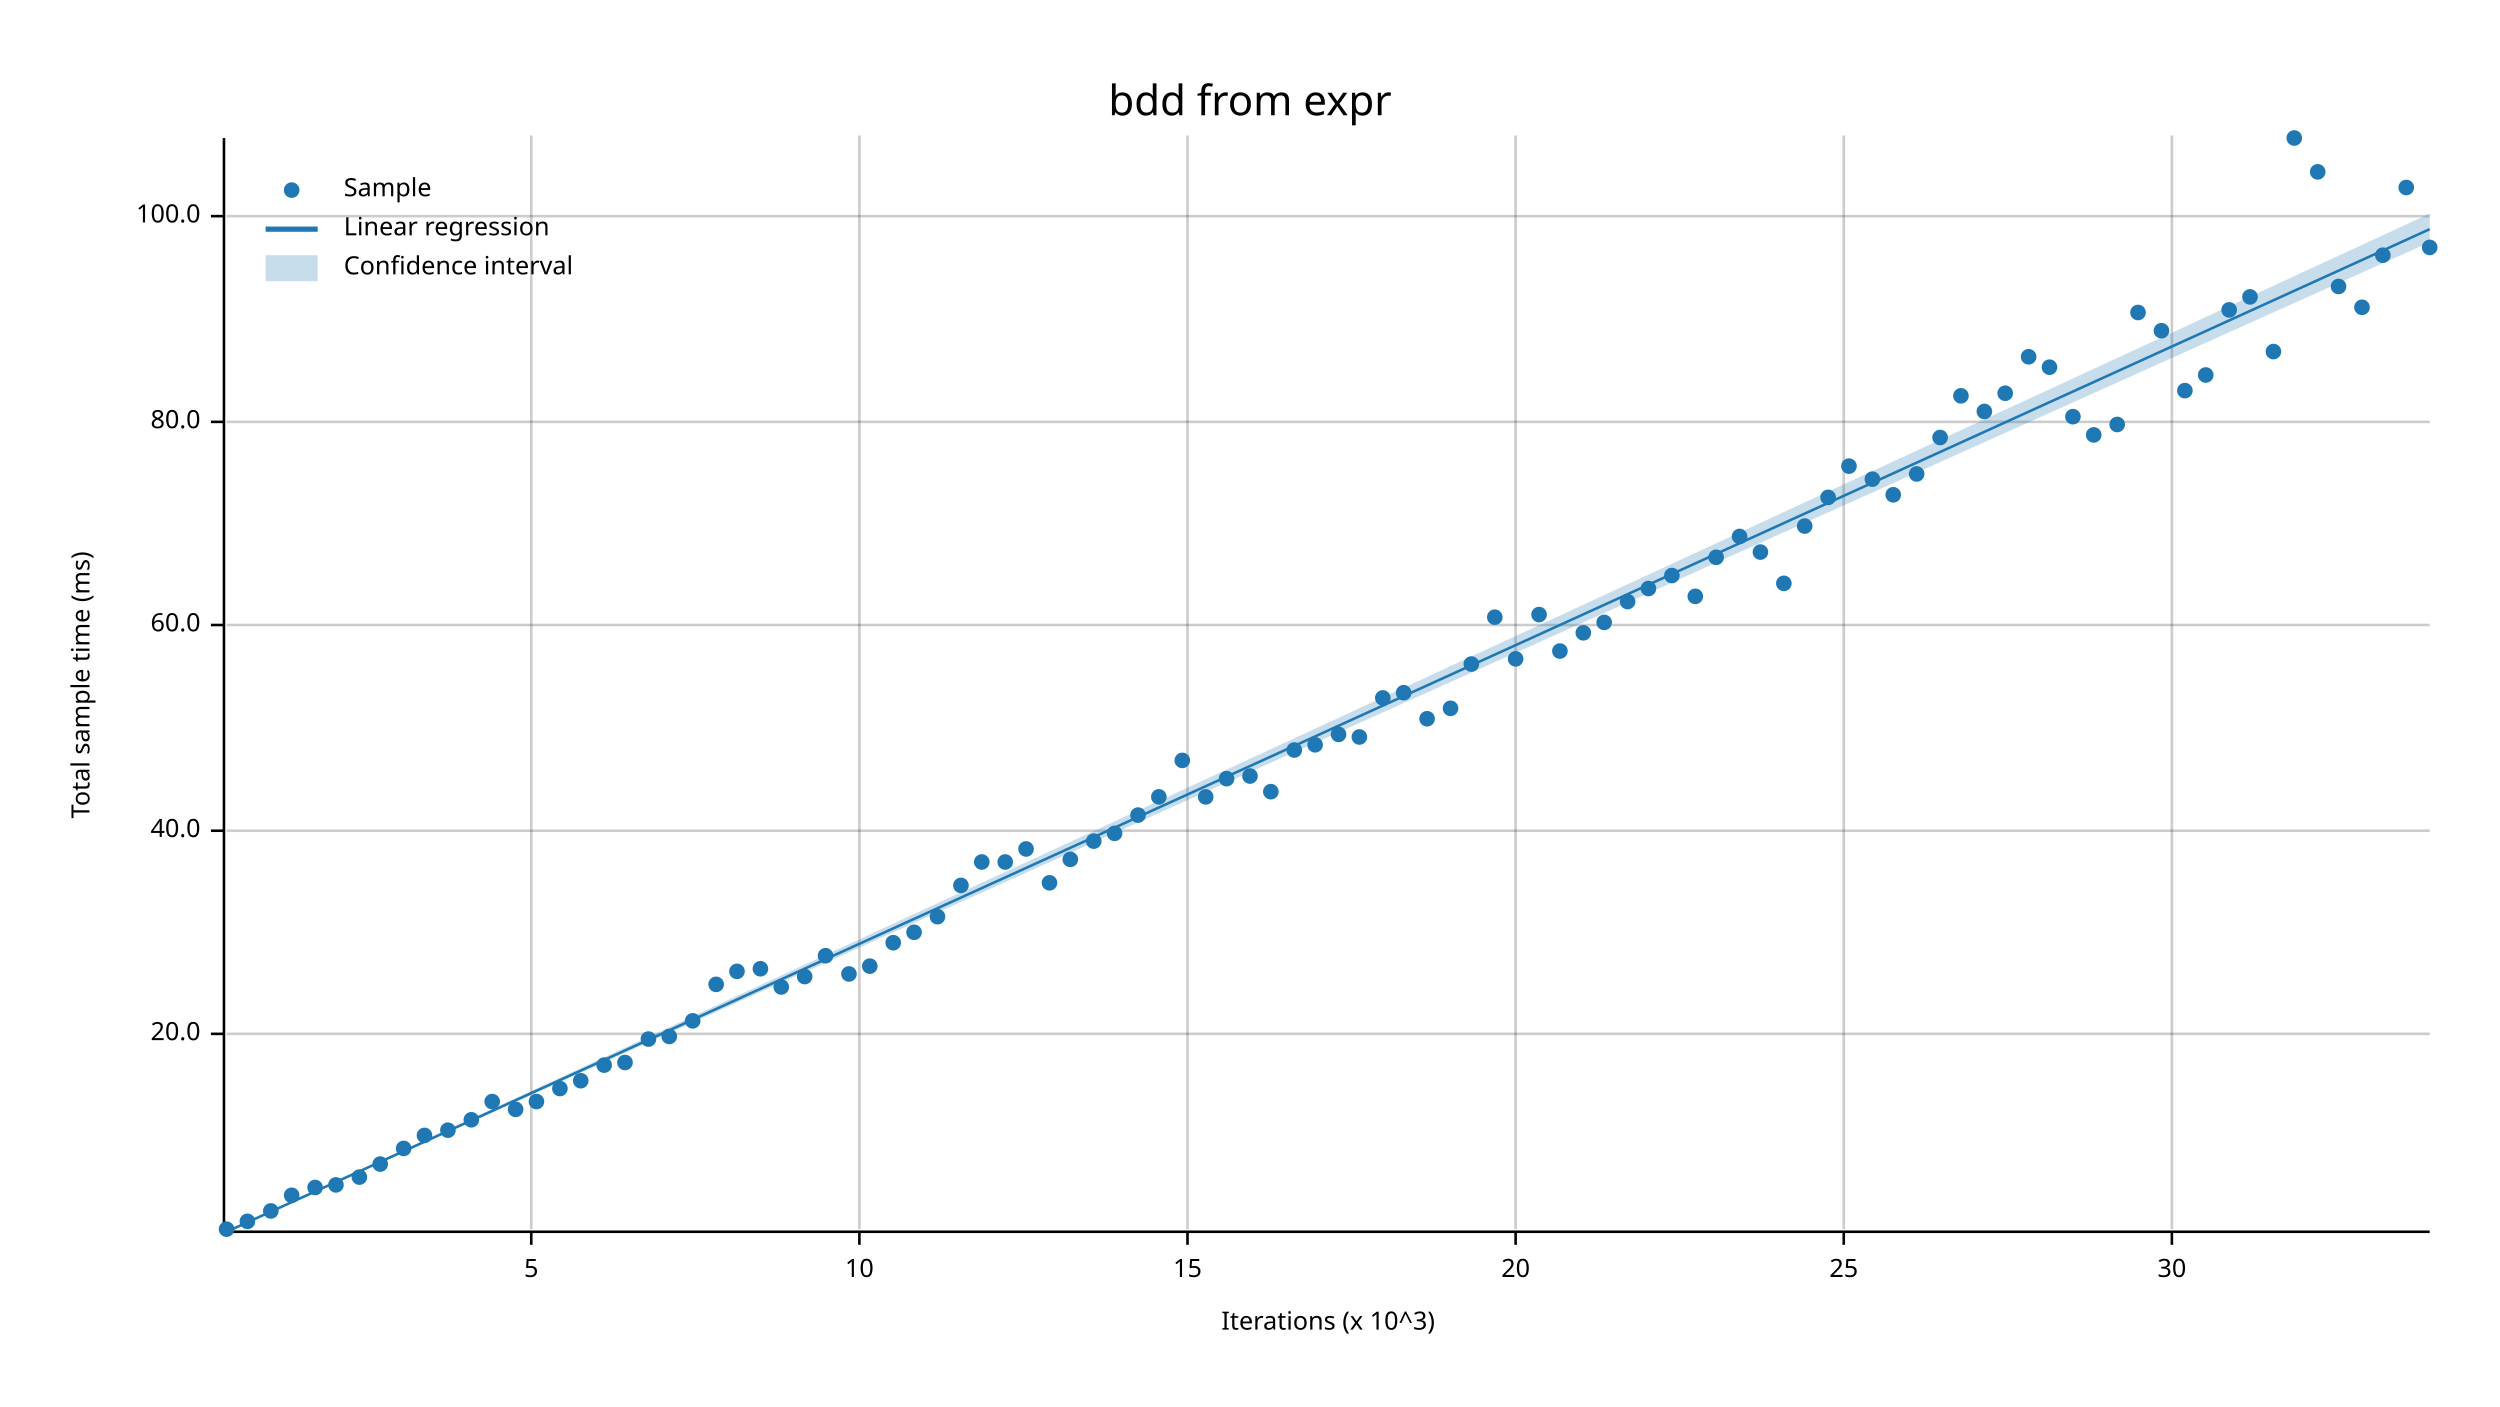
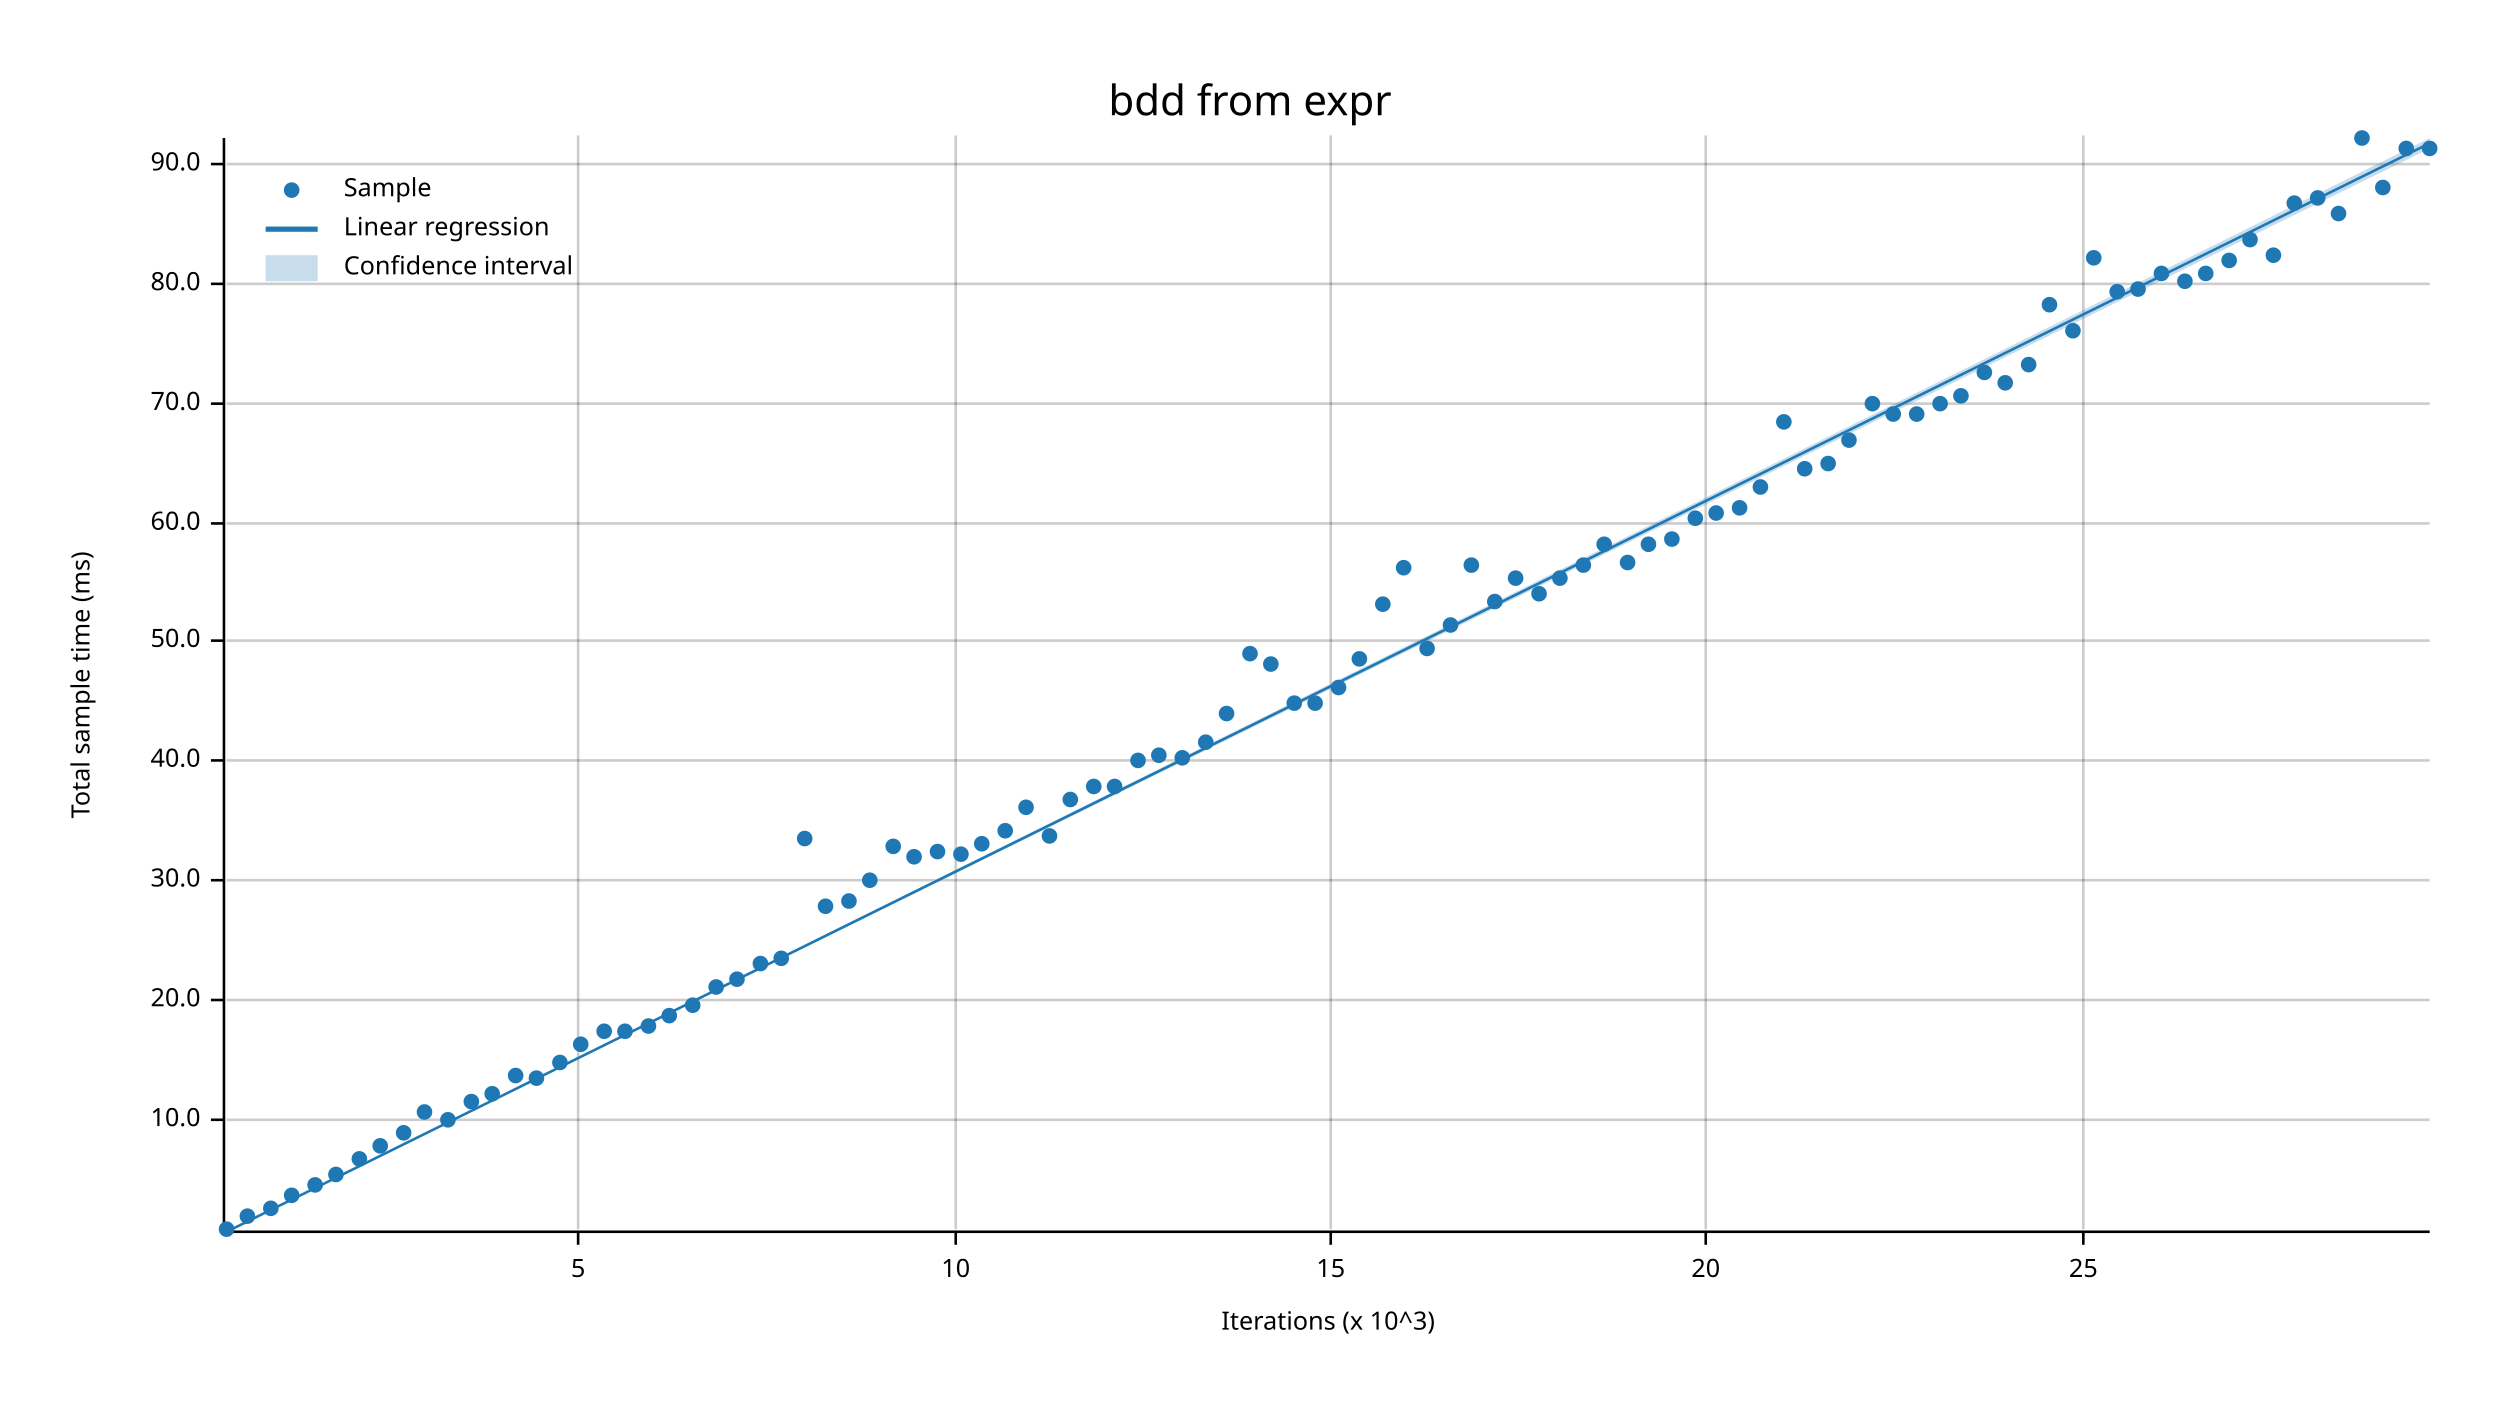
<svg xmlns="http://www.w3.org/2000/svg" width="960" height="540" viewBox="0 0 960 540">
  <text x="480" y="32" dy="0.76em" text-anchor="middle" font-family="sans-serif" font-size="16.129" opacity="1" fill="#000000">
bdd from expr
</text>
  <text x="27" y="263" dy="0.76em" text-anchor="middle" font-family="sans-serif" font-size="9.677" opacity="1" fill="#000000" transform="rotate(270, 27, 263)">
Total sample time (ms)
</text>
  <text x="510" y="513" dy="-0.5ex" text-anchor="middle" font-family="sans-serif" font-size="9.677" opacity="1" fill="#000000">
Iterations (x 10^3)
</text>
-   <line opacity="0.2" stroke="#000000" stroke-width="1" x1="204" y1="472" x2="204" y2="52" />
-   <line opacity="0.2" stroke="#000000" stroke-width="1" x1="330" y1="472" x2="330" y2="52" />
-   <line opacity="0.2" stroke="#000000" stroke-width="1" x1="456" y1="472" x2="456" y2="52" />
-   <line opacity="0.2" stroke="#000000" stroke-width="1" x1="582" y1="472" x2="582" y2="52" />
-   <line opacity="0.2" stroke="#000000" stroke-width="1" x1="708" y1="472" x2="708" y2="52" />
-   <line opacity="0.2" stroke="#000000" stroke-width="1" x1="834" y1="472" x2="834" y2="52" />
-   <line opacity="0.2" stroke="#000000" stroke-width="1" x1="87" y1="397" x2="933" y2="397" />
-   <line opacity="0.2" stroke="#000000" stroke-width="1" x1="87" y1="319" x2="933" y2="319" />
-   <line opacity="0.2" stroke="#000000" stroke-width="1" x1="87" y1="240" x2="933" y2="240" />
-   <line opacity="0.2" stroke="#000000" stroke-width="1" x1="87" y1="162" x2="933" y2="162" />
-   <line opacity="0.2" stroke="#000000" stroke-width="1" x1="87" y1="83" x2="933" y2="83" />
+   <line opacity="0.2" stroke="#000000" stroke-width="1" x1="222" y1="472" x2="222" y2="52" />
+   <line opacity="0.2" stroke="#000000" stroke-width="1" x1="367" y1="472" x2="367" y2="52" />
+   <line opacity="0.2" stroke="#000000" stroke-width="1" x1="511" y1="472" x2="511" y2="52" />
+   <line opacity="0.2" stroke="#000000" stroke-width="1" x1="655" y1="472" x2="655" y2="52" />
+   <line opacity="0.2" stroke="#000000" stroke-width="1" x1="800" y1="472" x2="800" y2="52" />
+   <line opacity="0.2" stroke="#000000" stroke-width="1" x1="87" y1="430" x2="933" y2="430" />
+   <line opacity="0.2" stroke="#000000" stroke-width="1" x1="87" y1="384" x2="933" y2="384" />
+   <line opacity="0.2" stroke="#000000" stroke-width="1" x1="87" y1="338" x2="933" y2="338" />
+   <line opacity="0.2" stroke="#000000" stroke-width="1" x1="87" y1="292" x2="933" y2="292" />
+   <line opacity="0.2" stroke="#000000" stroke-width="1" x1="87" y1="246" x2="933" y2="246" />
+   <line opacity="0.2" stroke="#000000" stroke-width="1" x1="87" y1="201" x2="933" y2="201" />
+   <line opacity="0.2" stroke="#000000" stroke-width="1" x1="87" y1="155" x2="933" y2="155" />
+   <line opacity="0.2" stroke="#000000" stroke-width="1" x1="87" y1="109" x2="933" y2="109" />
+   <line opacity="0.2" stroke="#000000" stroke-width="1" x1="87" y1="63" x2="933" y2="63" />
  <polyline fill="none" opacity="1" stroke="#000000" stroke-width="1" points="86,53 86,473 " />
-   <text x="77" y="397" dy="0.5ex" text-anchor="end" font-family="sans-serif" font-size="9.677" opacity="1" fill="#000000">
+   <text x="77" y="430" dy="0.5ex" text-anchor="end" font-family="sans-serif" font-size="9.677" opacity="1" fill="#000000">
+ 10.0
+ </text>
+   <polyline fill="none" opacity="1" stroke="#000000" stroke-width="1" points="81,430 86,430 " />
+   <text x="77" y="384" dy="0.5ex" text-anchor="end" font-family="sans-serif" font-size="9.677" opacity="1" fill="#000000">
20.0
</text>
-   <polyline fill="none" opacity="1" stroke="#000000" stroke-width="1" points="81,397 86,397 " />
-   <text x="77" y="319" dy="0.5ex" text-anchor="end" font-family="sans-serif" font-size="9.677" opacity="1" fill="#000000">
+   <polyline fill="none" opacity="1" stroke="#000000" stroke-width="1" points="81,384 86,384 " />
+   <text x="77" y="338" dy="0.5ex" text-anchor="end" font-family="sans-serif" font-size="9.677" opacity="1" fill="#000000">
+ 30.0
+ </text>
+   <polyline fill="none" opacity="1" stroke="#000000" stroke-width="1" points="81,338 86,338 " />
+   <text x="77" y="292" dy="0.5ex" text-anchor="end" font-family="sans-serif" font-size="9.677" opacity="1" fill="#000000">
40.0
</text>
-   <polyline fill="none" opacity="1" stroke="#000000" stroke-width="1" points="81,319 86,319 " />
-   <text x="77" y="240" dy="0.5ex" text-anchor="end" font-family="sans-serif" font-size="9.677" opacity="1" fill="#000000">
+   <polyline fill="none" opacity="1" stroke="#000000" stroke-width="1" points="81,292 86,292 " />
+   <text x="77" y="246" dy="0.5ex" text-anchor="end" font-family="sans-serif" font-size="9.677" opacity="1" fill="#000000">
+ 50.0
+ </text>
+   <polyline fill="none" opacity="1" stroke="#000000" stroke-width="1" points="81,246 86,246 " />
+   <text x="77" y="201" dy="0.5ex" text-anchor="end" font-family="sans-serif" font-size="9.677" opacity="1" fill="#000000">
60.0
</text>
-   <polyline fill="none" opacity="1" stroke="#000000" stroke-width="1" points="81,240 86,240 " />
-   <text x="77" y="162" dy="0.5ex" text-anchor="end" font-family="sans-serif" font-size="9.677" opacity="1" fill="#000000">
+   <polyline fill="none" opacity="1" stroke="#000000" stroke-width="1" points="81,201 86,201 " />
+   <text x="77" y="155" dy="0.5ex" text-anchor="end" font-family="sans-serif" font-size="9.677" opacity="1" fill="#000000">
+ 70.0
+ </text>
+   <polyline fill="none" opacity="1" stroke="#000000" stroke-width="1" points="81,155 86,155 " />
+   <text x="77" y="109" dy="0.5ex" text-anchor="end" font-family="sans-serif" font-size="9.677" opacity="1" fill="#000000">
80.0
</text>
-   <polyline fill="none" opacity="1" stroke="#000000" stroke-width="1" points="81,162 86,162 " />
-   <text x="77" y="83" dy="0.5ex" text-anchor="end" font-family="sans-serif" font-size="9.677" opacity="1" fill="#000000">
- 100.0
+   <polyline fill="none" opacity="1" stroke="#000000" stroke-width="1" points="81,109 86,109 " />
+   <text x="77" y="63" dy="0.5ex" text-anchor="end" font-family="sans-serif" font-size="9.677" opacity="1" fill="#000000">
+ 90.0
</text>
-   <polyline fill="none" opacity="1" stroke="#000000" stroke-width="1" points="81,83 86,83 " />
+   <polyline fill="none" opacity="1" stroke="#000000" stroke-width="1" points="81,63 86,63 " />
  <polyline fill="none" opacity="1" stroke="#000000" stroke-width="1" points="87,473 933,473 " />
-   <text x="204" y="483" dy="0.76em" text-anchor="middle" font-family="sans-serif" font-size="9.677" opacity="1" fill="#000000">
+   <text x="222" y="483" dy="0.76em" text-anchor="middle" font-family="sans-serif" font-size="9.677" opacity="1" fill="#000000">
5
</text>
-   <polyline fill="none" opacity="1" stroke="#000000" stroke-width="1" points="204,473 204,478 " />
-   <text x="330" y="483" dy="0.76em" text-anchor="middle" font-family="sans-serif" font-size="9.677" opacity="1" fill="#000000">
+   <polyline fill="none" opacity="1" stroke="#000000" stroke-width="1" points="222,473 222,478 " />
+   <text x="367" y="483" dy="0.76em" text-anchor="middle" font-family="sans-serif" font-size="9.677" opacity="1" fill="#000000">
10
</text>
-   <polyline fill="none" opacity="1" stroke="#000000" stroke-width="1" points="330,473 330,478 " />
-   <text x="456" y="483" dy="0.76em" text-anchor="middle" font-family="sans-serif" font-size="9.677" opacity="1" fill="#000000">
+   <polyline fill="none" opacity="1" stroke="#000000" stroke-width="1" points="367,473 367,478 " />
+   <text x="511" y="483" dy="0.76em" text-anchor="middle" font-family="sans-serif" font-size="9.677" opacity="1" fill="#000000">
15
</text>
-   <polyline fill="none" opacity="1" stroke="#000000" stroke-width="1" points="456,473 456,478 " />
-   <text x="582" y="483" dy="0.76em" text-anchor="middle" font-family="sans-serif" font-size="9.677" opacity="1" fill="#000000">
+   <polyline fill="none" opacity="1" stroke="#000000" stroke-width="1" points="511,473 511,478 " />
+   <text x="655" y="483" dy="0.76em" text-anchor="middle" font-family="sans-serif" font-size="9.677" opacity="1" fill="#000000">
20
</text>
-   <polyline fill="none" opacity="1" stroke="#000000" stroke-width="1" points="582,473 582,478 " />
-   <text x="708" y="483" dy="0.76em" text-anchor="middle" font-family="sans-serif" font-size="9.677" opacity="1" fill="#000000">
+   <polyline fill="none" opacity="1" stroke="#000000" stroke-width="1" points="655,473 655,478 " />
+   <text x="800" y="483" dy="0.76em" text-anchor="middle" font-family="sans-serif" font-size="9.677" opacity="1" fill="#000000">
25
</text>
-   <polyline fill="none" opacity="1" stroke="#000000" stroke-width="1" points="708,473 708,478 " />
-   <text x="834" y="483" dy="0.76em" text-anchor="middle" font-family="sans-serif" font-size="9.677" opacity="1" fill="#000000">
- 30
- </text>
-   <polyline fill="none" opacity="1" stroke="#000000" stroke-width="1" points="834,473 834,478 " />
+   <polyline fill="none" opacity="1" stroke="#000000" stroke-width="1" points="800,473 800,478 " />
  <circle cx="87" cy="472" r="3" opacity="1" fill="#1F78B4" stroke="none" stroke-width="1" />
-   <circle cx="95" cy="469" r="3" opacity="1" fill="#1F78B4" stroke="none" stroke-width="1" />
-   <circle cx="104" cy="465" r="3" opacity="1" fill="#1F78B4" stroke="none" stroke-width="1" />
+   <circle cx="95" cy="467" r="3" opacity="1" fill="#1F78B4" stroke="none" stroke-width="1" />
+   <circle cx="104" cy="464" r="3" opacity="1" fill="#1F78B4" stroke="none" stroke-width="1" />
  <circle cx="112" cy="459" r="3" opacity="1" fill="#1F78B4" stroke="none" stroke-width="1" />
-   <circle cx="121" cy="456" r="3" opacity="1" fill="#1F78B4" stroke="none" stroke-width="1" />
-   <circle cx="129" cy="455" r="3" opacity="1" fill="#1F78B4" stroke="none" stroke-width="1" />
-   <circle cx="138" cy="452" r="3" opacity="1" fill="#1F78B4" stroke="none" stroke-width="1" />
-   <circle cx="146" cy="447" r="3" opacity="1" fill="#1F78B4" stroke="none" stroke-width="1" />
-   <circle cx="155" cy="441" r="3" opacity="1" fill="#1F78B4" stroke="none" stroke-width="1" />
-   <circle cx="163" cy="436" r="3" opacity="1" fill="#1F78B4" stroke="none" stroke-width="1" />
-   <circle cx="172" cy="434" r="3" opacity="1" fill="#1F78B4" stroke="none" stroke-width="1" />
-   <circle cx="181" cy="430" r="3" opacity="1" fill="#1F78B4" stroke="none" stroke-width="1" />
-   <circle cx="189" cy="423" r="3" opacity="1" fill="#1F78B4" stroke="none" stroke-width="1" />
-   <circle cx="198" cy="426" r="3" opacity="1" fill="#1F78B4" stroke="none" stroke-width="1" />
-   <circle cx="206" cy="423" r="3" opacity="1" fill="#1F78B4" stroke="none" stroke-width="1" />
-   <circle cx="215" cy="418" r="3" opacity="1" fill="#1F78B4" stroke="none" stroke-width="1" />
-   <circle cx="223" cy="415" r="3" opacity="1" fill="#1F78B4" stroke="none" stroke-width="1" />
-   <circle cx="232" cy="409" r="3" opacity="1" fill="#1F78B4" stroke="none" stroke-width="1" />
-   <circle cx="240" cy="408" r="3" opacity="1" fill="#1F78B4" stroke="none" stroke-width="1" />
-   <circle cx="249" cy="399" r="3" opacity="1" fill="#1F78B4" stroke="none" stroke-width="1" />
-   <circle cx="257" cy="398" r="3" opacity="1" fill="#1F78B4" stroke="none" stroke-width="1" />
-   <circle cx="266" cy="392" r="3" opacity="1" fill="#1F78B4" stroke="none" stroke-width="1" />
-   <circle cx="275" cy="378" r="3" opacity="1" fill="#1F78B4" stroke="none" stroke-width="1" />
-   <circle cx="283" cy="373" r="3" opacity="1" fill="#1F78B4" stroke="none" stroke-width="1" />
-   <circle cx="292" cy="372" r="3" opacity="1" fill="#1F78B4" stroke="none" stroke-width="1" />
-   <circle cx="300" cy="379" r="3" opacity="1" fill="#1F78B4" stroke="none" stroke-width="1" />
-   <circle cx="309" cy="375" r="3" opacity="1" fill="#1F78B4" stroke="none" stroke-width="1" />
-   <circle cx="317" cy="367" r="3" opacity="1" fill="#1F78B4" stroke="none" stroke-width="1" />
-   <circle cx="326" cy="374" r="3" opacity="1" fill="#1F78B4" stroke="none" stroke-width="1" />
-   <circle cx="334" cy="371" r="3" opacity="1" fill="#1F78B4" stroke="none" stroke-width="1" />
-   <circle cx="343" cy="362" r="3" opacity="1" fill="#1F78B4" stroke="none" stroke-width="1" />
-   <circle cx="351" cy="358" r="3" opacity="1" fill="#1F78B4" stroke="none" stroke-width="1" />
-   <circle cx="360" cy="352" r="3" opacity="1" fill="#1F78B4" stroke="none" stroke-width="1" />
-   <circle cx="369" cy="340" r="3" opacity="1" fill="#1F78B4" stroke="none" stroke-width="1" />
-   <circle cx="377" cy="331" r="3" opacity="1" fill="#1F78B4" stroke="none" stroke-width="1" />
-   <circle cx="386" cy="331" r="3" opacity="1" fill="#1F78B4" stroke="none" stroke-width="1" />
-   <circle cx="394" cy="326" r="3" opacity="1" fill="#1F78B4" stroke="none" stroke-width="1" />
-   <circle cx="403" cy="339" r="3" opacity="1" fill="#1F78B4" stroke="none" stroke-width="1" />
-   <circle cx="411" cy="330" r="3" opacity="1" fill="#1F78B4" stroke="none" stroke-width="1" />
-   <circle cx="420" cy="323" r="3" opacity="1" fill="#1F78B4" stroke="none" stroke-width="1" />
-   <circle cx="428" cy="320" r="3" opacity="1" fill="#1F78B4" stroke="none" stroke-width="1" />
-   <circle cx="437" cy="313" r="3" opacity="1" fill="#1F78B4" stroke="none" stroke-width="1" />
-   <circle cx="445" cy="306" r="3" opacity="1" fill="#1F78B4" stroke="none" stroke-width="1" />
-   <circle cx="454" cy="292" r="3" opacity="1" fill="#1F78B4" stroke="none" stroke-width="1" />
-   <circle cx="463" cy="306" r="3" opacity="1" fill="#1F78B4" stroke="none" stroke-width="1" />
-   <circle cx="471" cy="299" r="3" opacity="1" fill="#1F78B4" stroke="none" stroke-width="1" />
-   <circle cx="480" cy="298" r="3" opacity="1" fill="#1F78B4" stroke="none" stroke-width="1" />
-   <circle cx="488" cy="304" r="3" opacity="1" fill="#1F78B4" stroke="none" stroke-width="1" />
-   <circle cx="497" cy="288" r="3" opacity="1" fill="#1F78B4" stroke="none" stroke-width="1" />
-   <circle cx="505" cy="286" r="3" opacity="1" fill="#1F78B4" stroke="none" stroke-width="1" />
-   <circle cx="514" cy="282" r="3" opacity="1" fill="#1F78B4" stroke="none" stroke-width="1" />
-   <circle cx="522" cy="283" r="3" opacity="1" fill="#1F78B4" stroke="none" stroke-width="1" />
-   <circle cx="531" cy="268" r="3" opacity="1" fill="#1F78B4" stroke="none" stroke-width="1" />
-   <circle cx="539" cy="266" r="3" opacity="1" fill="#1F78B4" stroke="none" stroke-width="1" />
-   <circle cx="548" cy="276" r="3" opacity="1" fill="#1F78B4" stroke="none" stroke-width="1" />
-   <circle cx="557" cy="272" r="3" opacity="1" fill="#1F78B4" stroke="none" stroke-width="1" />
-   <circle cx="565" cy="255" r="3" opacity="1" fill="#1F78B4" stroke="none" stroke-width="1" />
-   <circle cx="574" cy="237" r="3" opacity="1" fill="#1F78B4" stroke="none" stroke-width="1" />
-   <circle cx="582" cy="253" r="3" opacity="1" fill="#1F78B4" stroke="none" stroke-width="1" />
-   <circle cx="591" cy="236" r="3" opacity="1" fill="#1F78B4" stroke="none" stroke-width="1" />
-   <circle cx="599" cy="250" r="3" opacity="1" fill="#1F78B4" stroke="none" stroke-width="1" />
-   <circle cx="608" cy="243" r="3" opacity="1" fill="#1F78B4" stroke="none" stroke-width="1" />
-   <circle cx="616" cy="239" r="3" opacity="1" fill="#1F78B4" stroke="none" stroke-width="1" />
-   <circle cx="625" cy="231" r="3" opacity="1" fill="#1F78B4" stroke="none" stroke-width="1" />
-   <circle cx="633" cy="226" r="3" opacity="1" fill="#1F78B4" stroke="none" stroke-width="1" />
-   <circle cx="642" cy="221" r="3" opacity="1" fill="#1F78B4" stroke="none" stroke-width="1" />
-   <circle cx="651" cy="229" r="3" opacity="1" fill="#1F78B4" stroke="none" stroke-width="1" />
-   <circle cx="659" cy="214" r="3" opacity="1" fill="#1F78B4" stroke="none" stroke-width="1" />
-   <circle cx="668" cy="206" r="3" opacity="1" fill="#1F78B4" stroke="none" stroke-width="1" />
-   <circle cx="676" cy="212" r="3" opacity="1" fill="#1F78B4" stroke="none" stroke-width="1" />
-   <circle cx="685" cy="224" r="3" opacity="1" fill="#1F78B4" stroke="none" stroke-width="1" />
-   <circle cx="693" cy="202" r="3" opacity="1" fill="#1F78B4" stroke="none" stroke-width="1" />
-   <circle cx="702" cy="191" r="3" opacity="1" fill="#1F78B4" stroke="none" stroke-width="1" />
-   <circle cx="710" cy="179" r="3" opacity="1" fill="#1F78B4" stroke="none" stroke-width="1" />
-   <circle cx="719" cy="184" r="3" opacity="1" fill="#1F78B4" stroke="none" stroke-width="1" />
-   <circle cx="727" cy="190" r="3" opacity="1" fill="#1F78B4" stroke="none" stroke-width="1" />
-   <circle cx="736" cy="182" r="3" opacity="1" fill="#1F78B4" stroke="none" stroke-width="1" />
-   <circle cx="745" cy="168" r="3" opacity="1" fill="#1F78B4" stroke="none" stroke-width="1" />
+   <circle cx="121" cy="455" r="3" opacity="1" fill="#1F78B4" stroke="none" stroke-width="1" />
+   <circle cx="129" cy="451" r="3" opacity="1" fill="#1F78B4" stroke="none" stroke-width="1" />
+   <circle cx="138" cy="445" r="3" opacity="1" fill="#1F78B4" stroke="none" stroke-width="1" />
+   <circle cx="146" cy="440" r="3" opacity="1" fill="#1F78B4" stroke="none" stroke-width="1" />
+   <circle cx="155" cy="435" r="3" opacity="1" fill="#1F78B4" stroke="none" stroke-width="1" />
+   <circle cx="163" cy="427" r="3" opacity="1" fill="#1F78B4" stroke="none" stroke-width="1" />
+   <circle cx="172" cy="430" r="3" opacity="1" fill="#1F78B4" stroke="none" stroke-width="1" />
+   <circle cx="181" cy="423" r="3" opacity="1" fill="#1F78B4" stroke="none" stroke-width="1" />
+   <circle cx="189" cy="420" r="3" opacity="1" fill="#1F78B4" stroke="none" stroke-width="1" />
+   <circle cx="198" cy="413" r="3" opacity="1" fill="#1F78B4" stroke="none" stroke-width="1" />
+   <circle cx="206" cy="414" r="3" opacity="1" fill="#1F78B4" stroke="none" stroke-width="1" />
+   <circle cx="215" cy="408" r="3" opacity="1" fill="#1F78B4" stroke="none" stroke-width="1" />
+   <circle cx="223" cy="401" r="3" opacity="1" fill="#1F78B4" stroke="none" stroke-width="1" />
+   <circle cx="232" cy="396" r="3" opacity="1" fill="#1F78B4" stroke="none" stroke-width="1" />
+   <circle cx="240" cy="396" r="3" opacity="1" fill="#1F78B4" stroke="none" stroke-width="1" />
+   <circle cx="249" cy="394" r="3" opacity="1" fill="#1F78B4" stroke="none" stroke-width="1" />
+   <circle cx="257" cy="390" r="3" opacity="1" fill="#1F78B4" stroke="none" stroke-width="1" />
+   <circle cx="266" cy="386" r="3" opacity="1" fill="#1F78B4" stroke="none" stroke-width="1" />
+   <circle cx="275" cy="379" r="3" opacity="1" fill="#1F78B4" stroke="none" stroke-width="1" />
+   <circle cx="283" cy="376" r="3" opacity="1" fill="#1F78B4" stroke="none" stroke-width="1" />
+   <circle cx="292" cy="370" r="3" opacity="1" fill="#1F78B4" stroke="none" stroke-width="1" />
+   <circle cx="300" cy="368" r="3" opacity="1" fill="#1F78B4" stroke="none" stroke-width="1" />
+   <circle cx="309" cy="322" r="3" opacity="1" fill="#1F78B4" stroke="none" stroke-width="1" />
+   <circle cx="317" cy="348" r="3" opacity="1" fill="#1F78B4" stroke="none" stroke-width="1" />
+   <circle cx="326" cy="346" r="3" opacity="1" fill="#1F78B4" stroke="none" stroke-width="1" />
+   <circle cx="334" cy="338" r="3" opacity="1" fill="#1F78B4" stroke="none" stroke-width="1" />
+   <circle cx="343" cy="325" r="3" opacity="1" fill="#1F78B4" stroke="none" stroke-width="1" />
+   <circle cx="351" cy="329" r="3" opacity="1" fill="#1F78B4" stroke="none" stroke-width="1" />
+   <circle cx="360" cy="327" r="3" opacity="1" fill="#1F78B4" stroke="none" stroke-width="1" />
+   <circle cx="369" cy="328" r="3" opacity="1" fill="#1F78B4" stroke="none" stroke-width="1" />
+   <circle cx="377" cy="324" r="3" opacity="1" fill="#1F78B4" stroke="none" stroke-width="1" />
+   <circle cx="386" cy="319" r="3" opacity="1" fill="#1F78B4" stroke="none" stroke-width="1" />
+   <circle cx="394" cy="310" r="3" opacity="1" fill="#1F78B4" stroke="none" stroke-width="1" />
+   <circle cx="403" cy="321" r="3" opacity="1" fill="#1F78B4" stroke="none" stroke-width="1" />
+   <circle cx="411" cy="307" r="3" opacity="1" fill="#1F78B4" stroke="none" stroke-width="1" />
+   <circle cx="420" cy="302" r="3" opacity="1" fill="#1F78B4" stroke="none" stroke-width="1" />
+   <circle cx="428" cy="302" r="3" opacity="1" fill="#1F78B4" stroke="none" stroke-width="1" />
+   <circle cx="437" cy="292" r="3" opacity="1" fill="#1F78B4" stroke="none" stroke-width="1" />
+   <circle cx="445" cy="290" r="3" opacity="1" fill="#1F78B4" stroke="none" stroke-width="1" />
+   <circle cx="454" cy="291" r="3" opacity="1" fill="#1F78B4" stroke="none" stroke-width="1" />
+   <circle cx="463" cy="285" r="3" opacity="1" fill="#1F78B4" stroke="none" stroke-width="1" />
+   <circle cx="471" cy="274" r="3" opacity="1" fill="#1F78B4" stroke="none" stroke-width="1" />
+   <circle cx="480" cy="251" r="3" opacity="1" fill="#1F78B4" stroke="none" stroke-width="1" />
+   <circle cx="488" cy="255" r="3" opacity="1" fill="#1F78B4" stroke="none" stroke-width="1" />
+   <circle cx="497" cy="270" r="3" opacity="1" fill="#1F78B4" stroke="none" stroke-width="1" />
+   <circle cx="505" cy="270" r="3" opacity="1" fill="#1F78B4" stroke="none" stroke-width="1" />
+   <circle cx="514" cy="264" r="3" opacity="1" fill="#1F78B4" stroke="none" stroke-width="1" />
+   <circle cx="522" cy="253" r="3" opacity="1" fill="#1F78B4" stroke="none" stroke-width="1" />
+   <circle cx="531" cy="232" r="3" opacity="1" fill="#1F78B4" stroke="none" stroke-width="1" />
+   <circle cx="539" cy="218" r="3" opacity="1" fill="#1F78B4" stroke="none" stroke-width="1" />
+   <circle cx="548" cy="249" r="3" opacity="1" fill="#1F78B4" stroke="none" stroke-width="1" />
+   <circle cx="557" cy="240" r="3" opacity="1" fill="#1F78B4" stroke="none" stroke-width="1" />
+   <circle cx="565" cy="217" r="3" opacity="1" fill="#1F78B4" stroke="none" stroke-width="1" />
+   <circle cx="574" cy="231" r="3" opacity="1" fill="#1F78B4" stroke="none" stroke-width="1" />
+   <circle cx="582" cy="222" r="3" opacity="1" fill="#1F78B4" stroke="none" stroke-width="1" />
+   <circle cx="591" cy="228" r="3" opacity="1" fill="#1F78B4" stroke="none" stroke-width="1" />
+   <circle cx="599" cy="222" r="3" opacity="1" fill="#1F78B4" stroke="none" stroke-width="1" />
+   <circle cx="608" cy="217" r="3" opacity="1" fill="#1F78B4" stroke="none" stroke-width="1" />
+   <circle cx="616" cy="209" r="3" opacity="1" fill="#1F78B4" stroke="none" stroke-width="1" />
+   <circle cx="625" cy="216" r="3" opacity="1" fill="#1F78B4" stroke="none" stroke-width="1" />
+   <circle cx="633" cy="209" r="3" opacity="1" fill="#1F78B4" stroke="none" stroke-width="1" />
+   <circle cx="642" cy="207" r="3" opacity="1" fill="#1F78B4" stroke="none" stroke-width="1" />
+   <circle cx="651" cy="199" r="3" opacity="1" fill="#1F78B4" stroke="none" stroke-width="1" />
+   <circle cx="659" cy="197" r="3" opacity="1" fill="#1F78B4" stroke="none" stroke-width="1" />
+   <circle cx="668" cy="195" r="3" opacity="1" fill="#1F78B4" stroke="none" stroke-width="1" />
+   <circle cx="676" cy="187" r="3" opacity="1" fill="#1F78B4" stroke="none" stroke-width="1" />
+   <circle cx="685" cy="162" r="3" opacity="1" fill="#1F78B4" stroke="none" stroke-width="1" />
+   <circle cx="693" cy="180" r="3" opacity="1" fill="#1F78B4" stroke="none" stroke-width="1" />
+   <circle cx="702" cy="178" r="3" opacity="1" fill="#1F78B4" stroke="none" stroke-width="1" />
+   <circle cx="710" cy="169" r="3" opacity="1" fill="#1F78B4" stroke="none" stroke-width="1" />
+   <circle cx="719" cy="155" r="3" opacity="1" fill="#1F78B4" stroke="none" stroke-width="1" />
+   <circle cx="727" cy="159" r="3" opacity="1" fill="#1F78B4" stroke="none" stroke-width="1" />
+   <circle cx="736" cy="159" r="3" opacity="1" fill="#1F78B4" stroke="none" stroke-width="1" />
+   <circle cx="745" cy="155" r="3" opacity="1" fill="#1F78B4" stroke="none" stroke-width="1" />
  <circle cx="753" cy="152" r="3" opacity="1" fill="#1F78B4" stroke="none" stroke-width="1" />
-   <circle cx="762" cy="158" r="3" opacity="1" fill="#1F78B4" stroke="none" stroke-width="1" />
-   <circle cx="770" cy="151" r="3" opacity="1" fill="#1F78B4" stroke="none" stroke-width="1" />
-   <circle cx="779" cy="137" r="3" opacity="1" fill="#1F78B4" stroke="none" stroke-width="1" />
-   <circle cx="787" cy="141" r="3" opacity="1" fill="#1F78B4" stroke="none" stroke-width="1" />
-   <circle cx="796" cy="160" r="3" opacity="1" fill="#1F78B4" stroke="none" stroke-width="1" />
-   <circle cx="804" cy="167" r="3" opacity="1" fill="#1F78B4" stroke="none" stroke-width="1" />
-   <circle cx="813" cy="163" r="3" opacity="1" fill="#1F78B4" stroke="none" stroke-width="1" />
-   <circle cx="821" cy="120" r="3" opacity="1" fill="#1F78B4" stroke="none" stroke-width="1" />
-   <circle cx="830" cy="127" r="3" opacity="1" fill="#1F78B4" stroke="none" stroke-width="1" />
-   <circle cx="839" cy="150" r="3" opacity="1" fill="#1F78B4" stroke="none" stroke-width="1" />
-   <circle cx="847" cy="144" r="3" opacity="1" fill="#1F78B4" stroke="none" stroke-width="1" />
-   <circle cx="856" cy="119" r="3" opacity="1" fill="#1F78B4" stroke="none" stroke-width="1" />
-   <circle cx="864" cy="114" r="3" opacity="1" fill="#1F78B4" stroke="none" stroke-width="1" />
-   <circle cx="873" cy="135" r="3" opacity="1" fill="#1F78B4" stroke="none" stroke-width="1" />
-   <circle cx="881" cy="53" r="3" opacity="1" fill="#1F78B4" stroke="none" stroke-width="1" />
-   <circle cx="890" cy="66" r="3" opacity="1" fill="#1F78B4" stroke="none" stroke-width="1" />
-   <circle cx="898" cy="110" r="3" opacity="1" fill="#1F78B4" stroke="none" stroke-width="1" />
-   <circle cx="907" cy="118" r="3" opacity="1" fill="#1F78B4" stroke="none" stroke-width="1" />
-   <circle cx="915" cy="98" r="3" opacity="1" fill="#1F78B4" stroke="none" stroke-width="1" />
-   <circle cx="924" cy="72" r="3" opacity="1" fill="#1F78B4" stroke="none" stroke-width="1" />
-   <circle cx="933" cy="95" r="3" opacity="1" fill="#1F78B4" stroke="none" stroke-width="1" />
-   <polyline fill="none" opacity="1" stroke="#1F78B4" stroke-width="1" points="87,473 933,88 " />
-   <polygon opacity="0.25" fill="#1F78B4" points="87,473 933,93 933,82 " />
+   <circle cx="762" cy="143" r="3" opacity="1" fill="#1F78B4" stroke="none" stroke-width="1" />
+   <circle cx="770" cy="147" r="3" opacity="1" fill="#1F78B4" stroke="none" stroke-width="1" />
+   <circle cx="779" cy="140" r="3" opacity="1" fill="#1F78B4" stroke="none" stroke-width="1" />
+   <circle cx="787" cy="117" r="3" opacity="1" fill="#1F78B4" stroke="none" stroke-width="1" />
+   <circle cx="796" cy="127" r="3" opacity="1" fill="#1F78B4" stroke="none" stroke-width="1" />
+   <circle cx="804" cy="99" r="3" opacity="1" fill="#1F78B4" stroke="none" stroke-width="1" />
+   <circle cx="813" cy="112" r="3" opacity="1" fill="#1F78B4" stroke="none" stroke-width="1" />
+   <circle cx="821" cy="111" r="3" opacity="1" fill="#1F78B4" stroke="none" stroke-width="1" />
+   <circle cx="830" cy="105" r="3" opacity="1" fill="#1F78B4" stroke="none" stroke-width="1" />
+   <circle cx="839" cy="108" r="3" opacity="1" fill="#1F78B4" stroke="none" stroke-width="1" />
+   <circle cx="847" cy="105" r="3" opacity="1" fill="#1F78B4" stroke="none" stroke-width="1" />
+   <circle cx="856" cy="100" r="3" opacity="1" fill="#1F78B4" stroke="none" stroke-width="1" />
+   <circle cx="864" cy="92" r="3" opacity="1" fill="#1F78B4" stroke="none" stroke-width="1" />
+   <circle cx="873" cy="98" r="3" opacity="1" fill="#1F78B4" stroke="none" stroke-width="1" />
+   <circle cx="881" cy="78" r="3" opacity="1" fill="#1F78B4" stroke="none" stroke-width="1" />
+   <circle cx="890" cy="76" r="3" opacity="1" fill="#1F78B4" stroke="none" stroke-width="1" />
+   <circle cx="898" cy="82" r="3" opacity="1" fill="#1F78B4" stroke="none" stroke-width="1" />
+   <circle cx="907" cy="53" r="3" opacity="1" fill="#1F78B4" stroke="none" stroke-width="1" />
+   <circle cx="915" cy="72" r="3" opacity="1" fill="#1F78B4" stroke="none" stroke-width="1" />
+   <circle cx="924" cy="57" r="3" opacity="1" fill="#1F78B4" stroke="none" stroke-width="1" />
+   <circle cx="933" cy="57" r="3" opacity="1" fill="#1F78B4" stroke="none" stroke-width="1" />
+   <polyline fill="none" opacity="1" stroke="#1F78B4" stroke-width="1" points="87,473 933,55 " />
+   <polygon opacity="0.25" fill="#1F78B4" points="87,473 933,57 933,53 " />
  <text x="132" y="68" dy="0.76em" text-anchor="start" font-family="sans-serif" font-size="9.677" opacity="1" fill="#000000">
Sample
</text>
  <text x="132" y="83" dy="0.76em" text-anchor="start" font-family="sans-serif" font-size="9.677" opacity="1" fill="#000000">
Linear regression
</text>
  <text x="132" y="98" dy="0.76em" text-anchor="start" font-family="sans-serif" font-size="9.677" opacity="1" fill="#000000">
Confidence interval
</text>
  <circle cx="112" cy="73" r="3" opacity="1" fill="#1F78B4" stroke="none" stroke-width="1" />
  <polyline fill="none" opacity="1" stroke="#1F78B4" stroke-width="2" points="102,88 122,88 " />
  <rect x="102" y="98" width="20" height="10" opacity="0.25" fill="#1F78B4" stroke="none" />
</svg>
